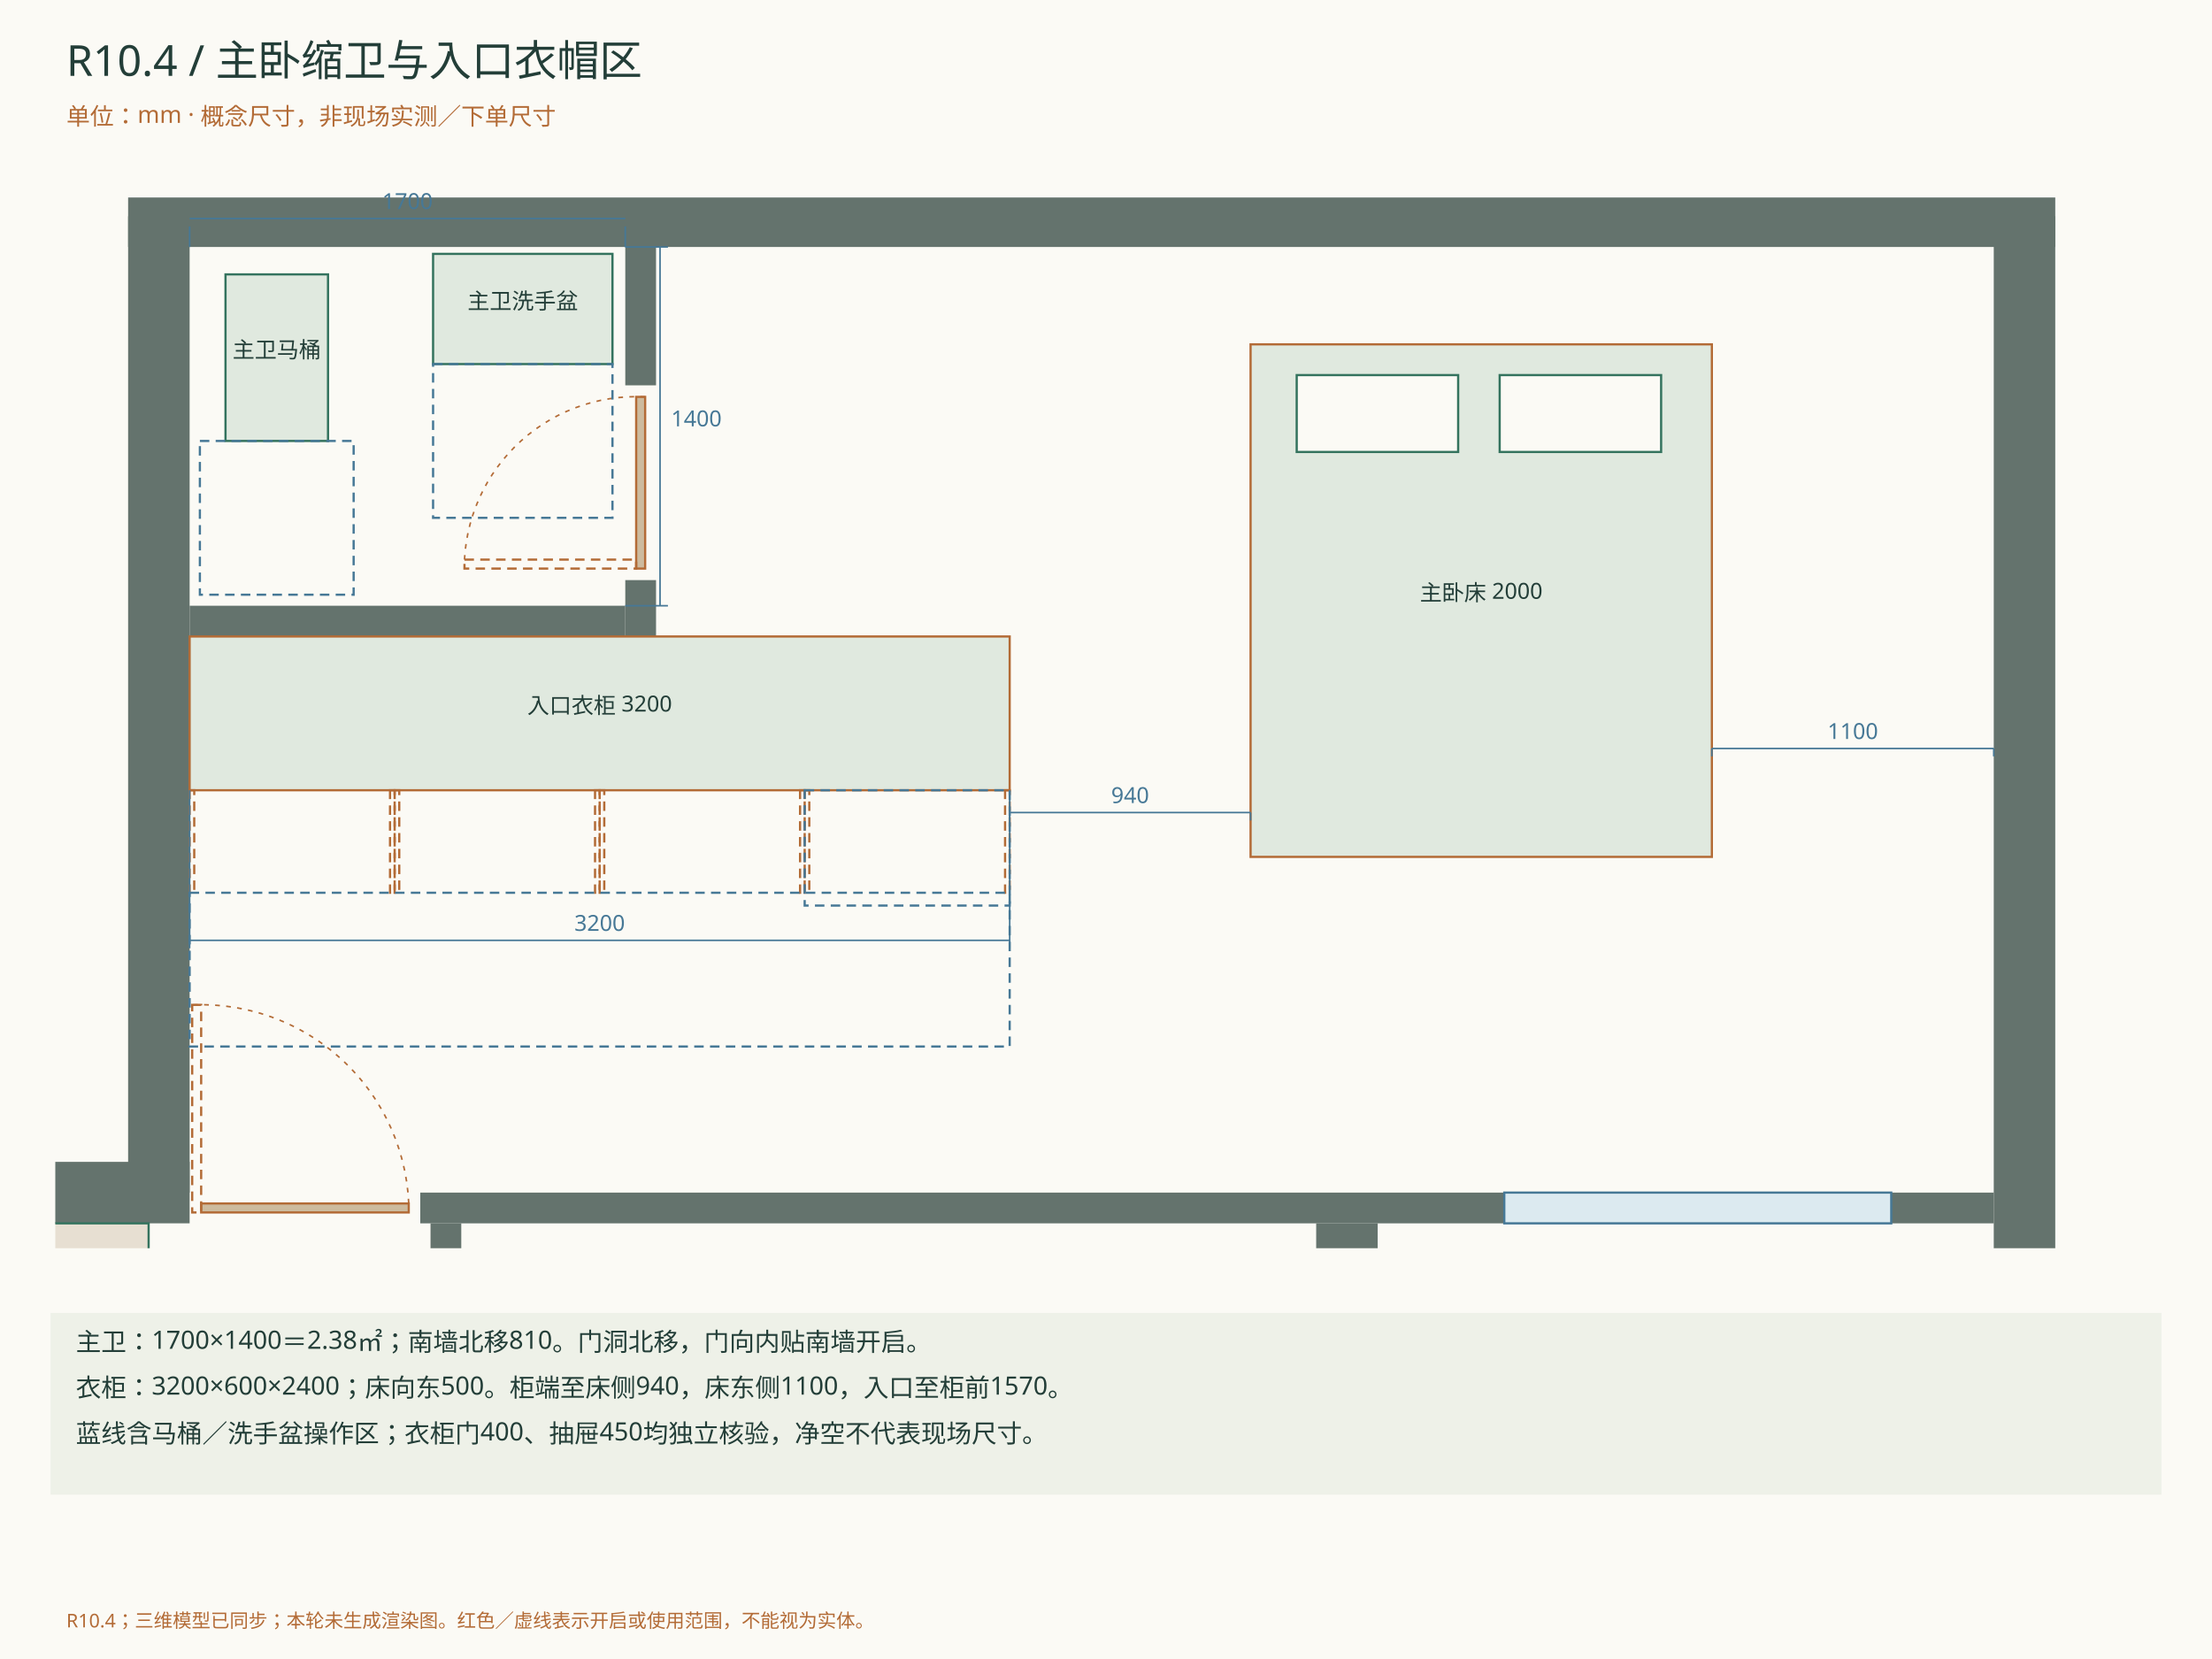
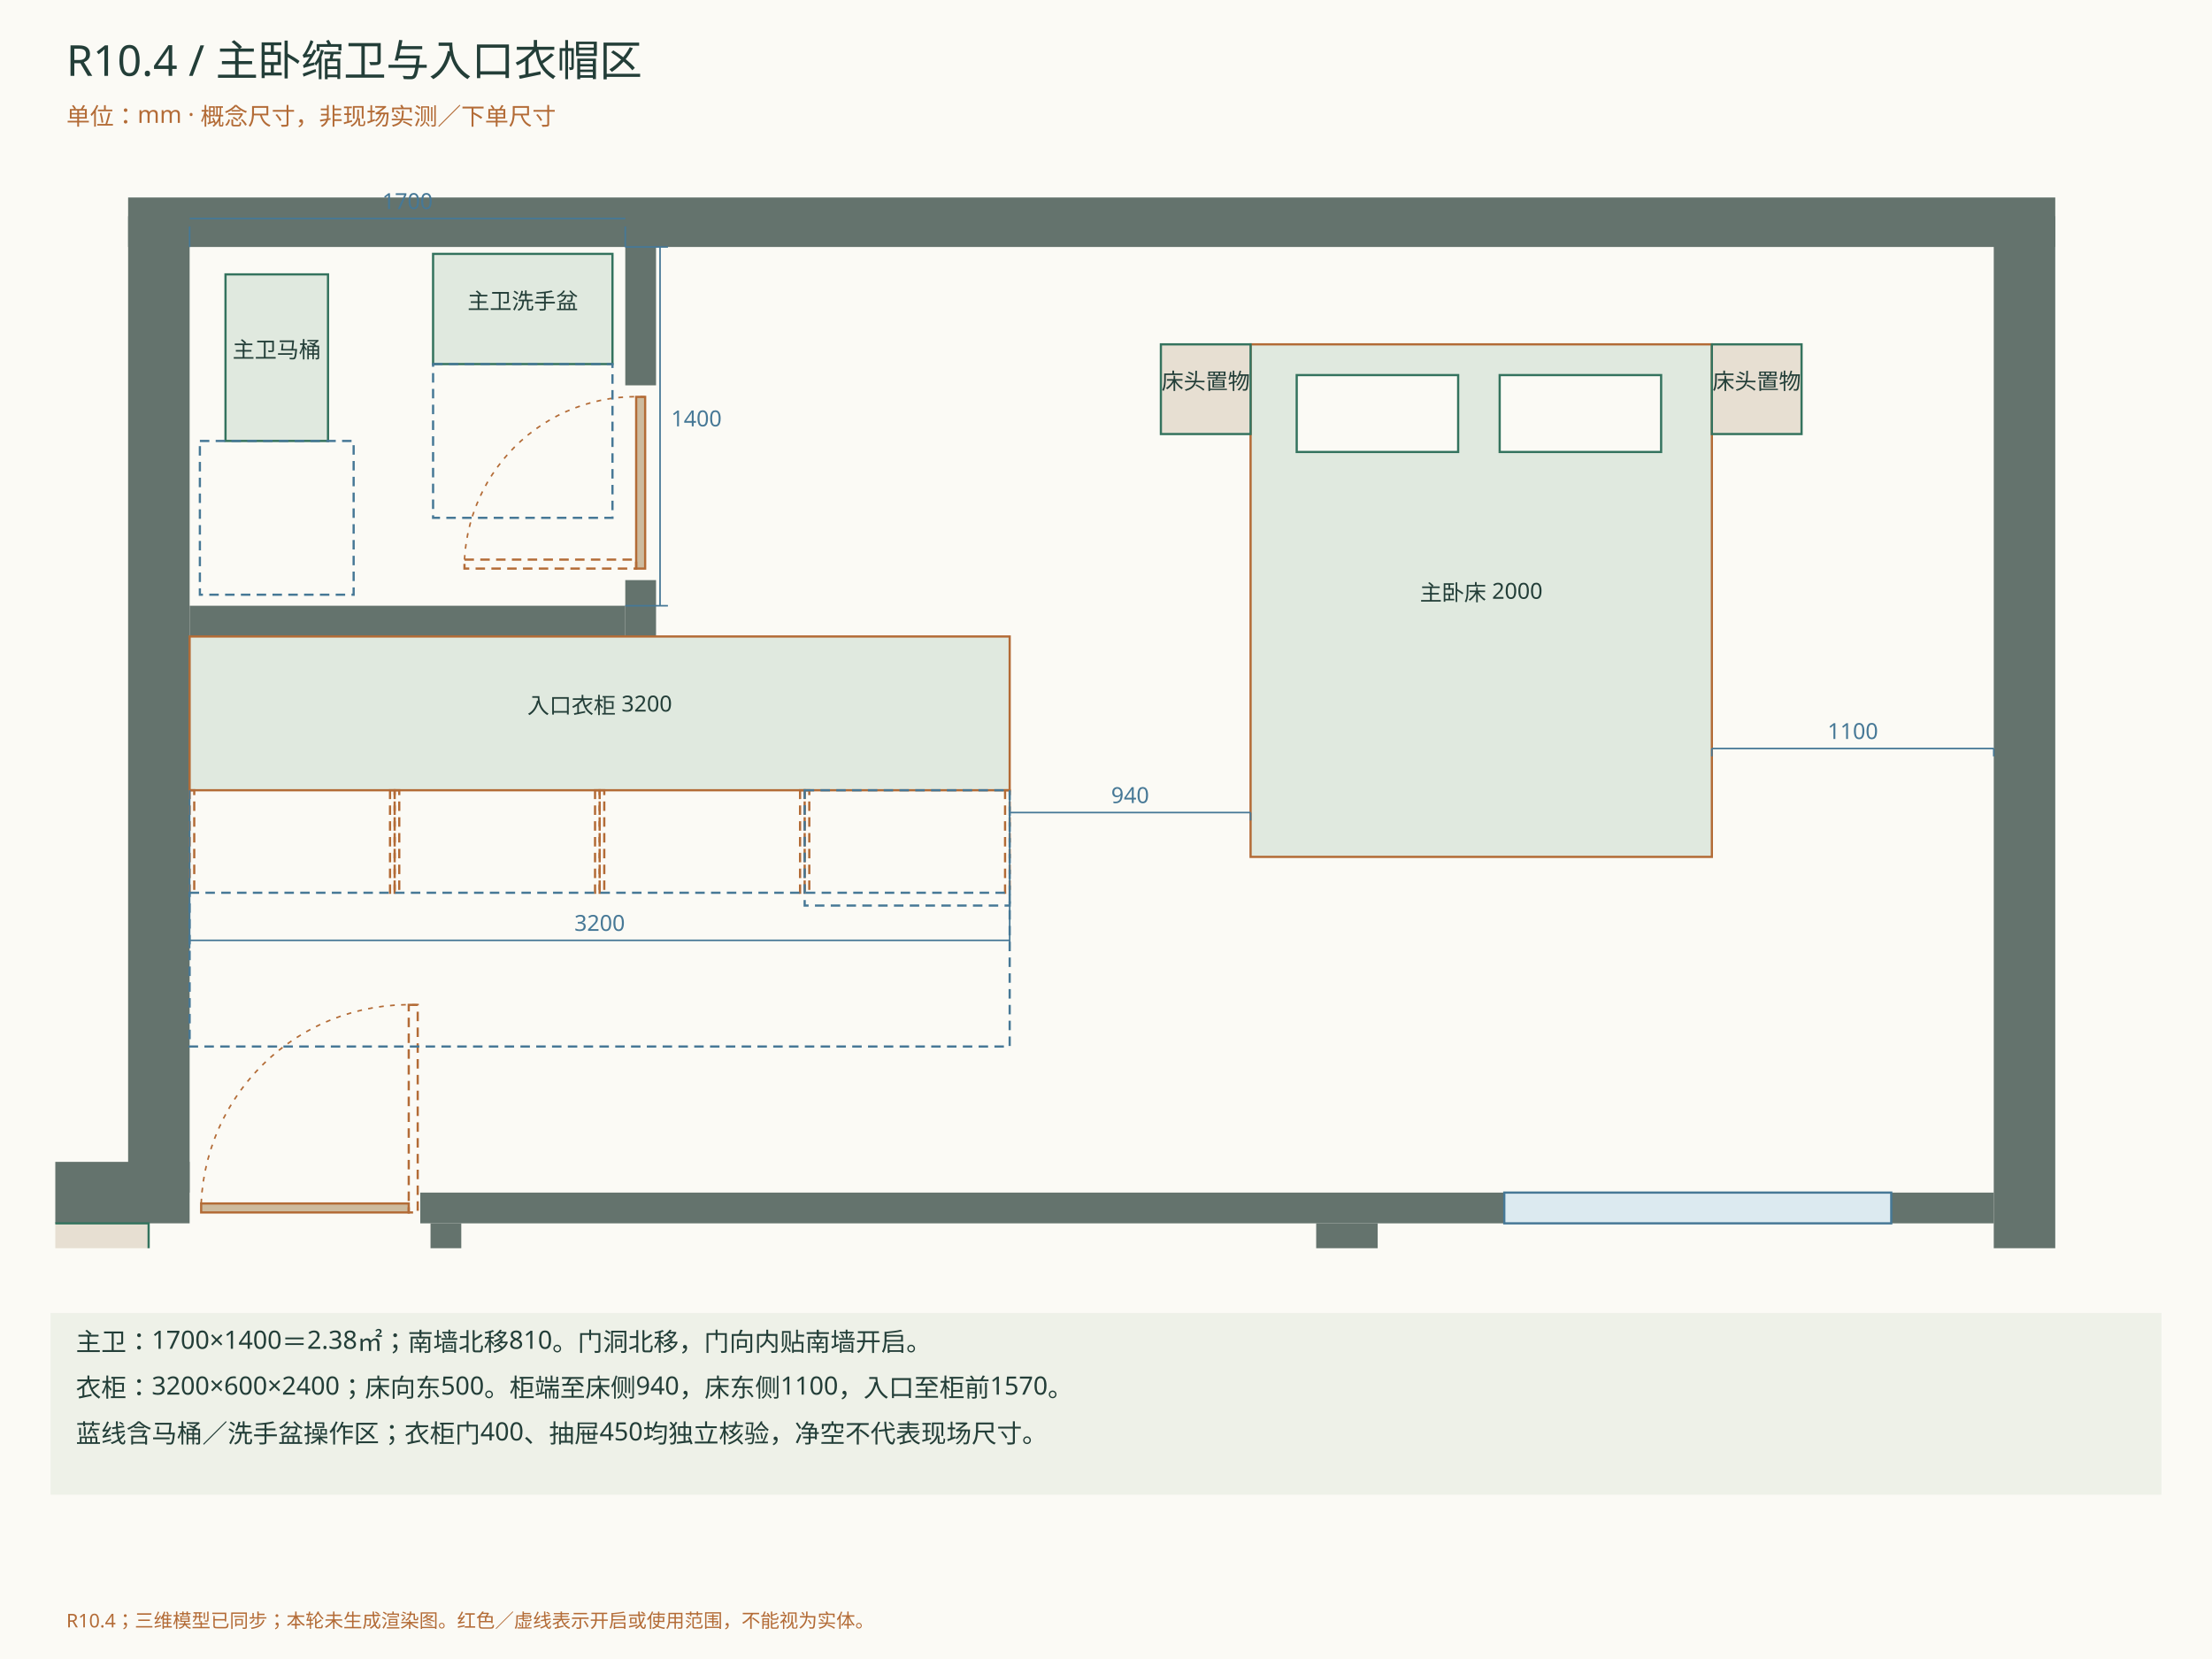
<svg xmlns="http://www.w3.org/2000/svg" viewBox="0 0 1400 1050" role="img">
  <rect width="100%" height="100%" fill="#fbfaf5" />
  <g font-family="PingFang SC, Microsoft YaHei, sans-serif">
    <text x="42" y="48" font-size="27" fill="#233e38" text-anchor="start">R10.4  /  主卧缩卫与入口衣帽区</text>
    <text x="42" y="79" font-size="15" fill="#b36b36" text-anchor="start">单位：mm · 概念尺寸，非现场实测／下单尺寸</text>
    <defs>
      <clipPath id="panel_3">
        <rect x="35" y="125" width="1320" height="665" fill="white" stroke="none" stroke-width="1.4" />
      </clipPath>
    </defs>
    <g clip-path="url(#panel_3)" data-plan="true" data-world="[-650, 6050, 7550, 4100]" data-frame="[35, 125, 1320, 665]" data-pulled="[]">
      <rect x="1261.87" y="136.84" width="38.927" height="656.89" fill="#64736d" stroke="none" stroke-width="1.4" data-wall="wall_A_east_0" data-box="6620,6027,240,4050" />
      <rect x="81.091" y="117.377" width="1219.71" height="38.927" fill="#64736d" stroke="none" stroke-width="1.4" data-wall="wall_A_north_0" data-box="-660,9957,7520,240" />
      <rect x="265.994" y="754.804" width="686.085" height="19.463" fill="#64736d" stroke="none" stroke-width="1.4" data-wall="wall_A_south1_0" data-box="480,6147,4230,120" />
      <rect x="1196.99" y="754.804" width="64.878" height="19.463" fill="#64736d" stroke="none" stroke-width="1.4" data-wall="wall_A_south2_0" data-box="6220,6147,400,120" />
      <rect x="81.091" y="136.84" width="38.927" height="617.963" fill="#64736d" stroke="none" stroke-width="1.4" data-wall="wall_A_west_0" data-box="-660,6267,240,3810" />
      <rect x="833.028" y="774.267" width="38.927" height="121.16" fill="#64736d" stroke="none" stroke-width="1.4" data-wall="wall_B_east1_0" data-box="3976,5400,240,747" />
      <rect x="833.028" y="1146.83" width="38.927" height="163.168" fill="#64736d" stroke="none" stroke-width="1.4" data-wall="wall_B_east2_0" data-box="3976,2844,240,1006" />
      <rect x="272.482" y="774.267" width="19.463" height="329.256" fill="#64736d" stroke="none" stroke-width="1.4" data-wall="wall_B_west1_0" data-box="520,4117,120,2030" />
      <rect x="272.482" y="1249.5" width="19.463" height="60.499" fill="#64736d" stroke="none" stroke-width="1.4" data-wall="wall_B_west2_0" data-box="520,2844,120,373" />
      <rect x="168.677" y="2257.54" width="703.278" height="19.463" fill="#64736d" stroke="none" stroke-width="1.4" data-wall="wall_CD_0" data-box="-120,-3118,4336,120" />
      <rect x="833.028" y="1771.28" width="38.927" height="89.207" fill="#64736d" stroke="none" stroke-width="1.4" data-wall="wall_C_east1_0" data-box="3976,-550,240,550" />
      <rect x="833.028" y="2128.11" width="38.927" height="129.432" fill="#64736d" stroke="none" stroke-width="1.4" data-wall="wall_C_east2_0" data-box="3976,-2998,240,798" />
      <rect x="168.677" y="2228.35" width="19.463" height="48.658" fill="#64736d" stroke="none" stroke-width="1.4" data-wall="wall_C_west_end_0" data-box="-120,-3118,120,300" />
      <rect x="833.028" y="2277" width="38.927" height="529.405" fill="#64736d" stroke="none" stroke-width="1.4" data-wall="wall_D_east_0" data-box="3976,-6382,240,3264" />
      <rect x="188.14" y="2786.95" width="181.659" height="19.463" fill="#64736d" stroke="none" stroke-width="1.4" data-wall="wall_D_south1_0" data-box="0,-6382,1120,120" />
      <rect x="635.799" y="2786.95" width="197.229" height="19.463" fill="#64736d" stroke="none" stroke-width="1.4" data-wall="wall_D_south2_0" data-box="2760,-6382,1216,120" />
      <rect x="168.677" y="2422.98" width="19.463" height="383.429" fill="#64736d" stroke="none" stroke-width="1.4" data-wall="wall_D_west2_0" data-box="-120,-6382,120,2364" />
      <rect x="-1.141" y="2643.89" width="19.463" height="176.793" fill="#64736d" stroke="none" stroke-width="1.4" data-wall="wall_balconyA_east_0" data-box="-1167,-6470,120,1090" />
      <rect x="-488.538" y="2604.96" width="97.317" height="19.463" fill="#64736d" stroke="none" stroke-width="1.4" data-wall="wall_balconyA_head1_0" data-box="-4172,-5260,600,120" />
      <rect x="-66.831" y="2604.96" width="235.507" height="38.927" fill="#64736d" stroke="none" stroke-width="1.4" data-wall="wall_balconyA_head2_0" data-box="-1572,-5380,1452,240" />
      <rect x="1014.2" y="1310" width="19.463" height="29.195" fill="#64736d" stroke="none" stroke-width="1.4" data-wall="wall_balconyB_NE_0" data-box="5093,2664,120,180" />
      <rect x="1014.2" y="1751.82" width="19.463" height="38.927" fill="#64736d" stroke="none" stroke-width="1.4" data-wall="wall_balconyB_SE_0" data-box="5093,-120,120,240" />
      <rect x="833.028" y="1329.46" width="19.463" height="239.076" fill="#64736d" stroke="none" stroke-width="1.4" data-wall="wall_balconyB_div1_0" data-box="3976,1250,120,1474" />
      <rect x="833.028" y="1706.4" width="19.463" height="64.878" fill="#64736d" stroke="none" stroke-width="1.4" data-wall="wall_balconyB_div2_0" data-box="3976,-0,120,400" />
      <rect x="447.652" y="1329.46" width="19.463" height="239.076" fill="#64736d" stroke="none" stroke-width="1.4" data-wall="wall_bath_east_0" data-box="1600,1250,120,1474" />
      <rect x="42.165" y="1310" width="790.863" height="19.463" fill="#64736d" stroke="none" stroke-width="1.4" data-wall="wall_bath_kitchen_north_0" data-box="-900,2724,4876,120" />
-       <rect x="61.628" y="1549.07" width="12.976" height="19.463" fill="#64736d" stroke="none" stroke-width="1.4" data-wall="wall_bath_south1_0" data-box="-780,1250,80,120" />
-       <rect x="204.36" y="1549.07" width="243.293" height="19.463" fill="#64736d" stroke="none" stroke-width="1.4" data-wall="wall_bath_south2_0" data-box="100,1250,1500,120" />
+       <rect x="61.628" y="1549.07" width="158.951" height="19.463" fill="#64736d" stroke="none" stroke-width="1.4" data-wall="wall_bath_south1_0" data-box="-780,1250,980,120" />
+       <rect x="350.335" y="1549.07" width="97.317" height="19.463" fill="#64736d" stroke="none" stroke-width="1.4" data-wall="wall_bath_south2_0" data-box="1000,1250,600,120" />
      <rect x="42.165" y="1329.46" width="19.463" height="239.076" fill="#64736d" stroke="none" stroke-width="1.4" data-wall="wall_bath_west_0" data-box="-900,1250,120,1474" />
      <rect x="-403.872" y="1472.19" width="38.927" height="96.344" fill="#64736d" stroke="none" stroke-width="1.4" data-wall="wall_entry_lower_0" data-box="-3650,1250,240,594" />
      <rect x="-527.465" y="1549.07" width="162.52" height="38.927" fill="#64736d" stroke="none" stroke-width="1.4" data-wall="wall_entry_step_0" data-box="-4412,1130,1002,240" />
      <rect x="-403.872" y="735.34" width="523.89" height="38.927" fill="#64736d" stroke="none" stroke-width="1.4" data-wall="wall_family_north_0" data-box="-3650,6147,3230,240" />
      <rect x="-403.872" y="774.267" width="38.927" height="555.194" fill="#64736d" stroke="none" stroke-width="1.4" data-wall="wall_family_west_0" data-box="-3650,2724,240,3423" />
      <rect x="-527.465" y="1588" width="38.927" height="1232.68" fill="#64736d" stroke="none" stroke-width="1.4" data-wall="wall_living_west_0" data-box="-4412,-6470,240,7600" />
      <rect x="395.75" y="136.84" width="19.463" height="107.049" fill="#64736d" stroke="none" stroke-width="1.4" data-wall="wall_master_bath_east1_0" data-box="1280,9417,120,660" />
      <rect x="395.75" y="367.157" width="19.463" height="35.683" fill="#64736d" stroke="none" stroke-width="1.4" data-wall="wall_master_bath_east2_0" data-box="1280,8437,120,220" />
      <rect x="120.018" y="383.377" width="275.732" height="19.463" fill="#64736d" stroke="none" stroke-width="1.4" data-wall="wall_master_bath_south_0" data-box="-420,8437,1700,120" />
      <rect x="-364.945" y="1310" width="4.866" height="19.463" fill="#64736d" stroke="none" stroke-width="1.4" data-wall="shoe_wall_west_return" data-box="-3410,2724,30,120" />
      <rect x="-214.104" y="1310" width="12.976" height="19.463" fill="#64736d" stroke="none" stroke-width="1.4" data-wall="shoe_wall_door_return" data-box="-2480,2724,80,120" />
      <rect x="952.079" y="754.804" width="244.915" height="19.463" fill="#dceaf0" stroke="#467896" stroke-width="1.4" />
      <rect x="871.955" y="1310" width="142.245" height="19.463" fill="#dceaf0" stroke="#467896" stroke-width="1.4" />
      <rect x="1014.2" y="1339.19" width="19.463" height="412.624" fill="#dceaf0" stroke="#467896" stroke-width="1.4" />
      <rect x="871.955" y="1771.28" width="142.245" height="19.463" fill="#dceaf0" stroke="#467896" stroke-width="1.4" />
      <rect x="-488.538" y="2801.22" width="487.396" height="19.463" fill="#dceaf0" stroke="#467896" stroke-width="1.4" />
      <rect x="833.028" y="895.427" width="121.646" height="251.402" fill="#dceaf0" stroke="#467896" stroke-width="1.4" />
      <rect x="833.028" y="1860.49" width="121.646" height="267.622" fill="#dceaf0" stroke="#467896" stroke-width="1.4" />
      <rect x="369.799" y="2786.95" width="266" height="113.537" fill="#dceaf0" stroke="#467896" stroke-width="1.4" />
      <polygon points="791.506,542.328 1083.46,542.328 1083.46,217.938 791.506,217.938" fill="#e0e9df" stroke="#b36b36" stroke-width="1.4" data-object="bedA" data-box="3720,7577,1800,2000" />
      <text x="937.482" y="380.133" font-size="14" fill="#233e38" text-anchor="middle">主卧床 2000</text>
      <rect x="820.701" y="237.401" width="102.183" height="48.658" fill="#fbfaf5" stroke="#34735e" stroke-width="1.4" />
      <rect x="949.16" y="237.401" width="102.183" height="48.658" fill="#fbfaf5" stroke="#34735e" stroke-width="1.4" />
      <polygon points="-181.665,887.804 94.067,887.804 94.067,774.267 -181.665,774.267" fill="#e7dfd2" stroke="#34735e" stroke-width="1.4" data-object="desk" data-box="-2280,5447,1700,700" />
      <text x="-43.799" y="831.035" font-size="14" fill="#233e38" text-anchor="middle">书桌</text>
      <polygon points="274.104,230.427 387.64,230.427 387.64,160.683 274.104,160.683" fill="#e0e9df" stroke="#34735e" stroke-width="1.4" data-object="Bath_A_basin" data-box="530,9500,700,430" />
      <text x="330.872" y="195.555" font-size="14" fill="#233e38" text-anchor="middle">主卫洗手盆</text>
      <polygon points="142.726,279.085 207.604,279.085 207.604,173.659 142.726,173.659" fill="#e0e9df" stroke="#34735e" stroke-width="1.4" data-object="Bath_A_wc" data-box="-280,9200,400,650" />
      <text x="175.165" y="226.372" font-size="14" fill="#233e38" text-anchor="middle">主卫马桶</text>
      <polygon points="120.018,500.157 639.043,500.157 639.043,402.84 120.018,402.84" fill="#e0e9df" stroke="#b36b36" stroke-width="1.4" data-object="entry_wardrobe" data-box="-420,7837,3200,600" />
      <text x="379.53" y="451.499" font-size="14" fill="#233e38" text-anchor="middle">入口衣柜 3200</text>
+       <polygon points="734.738,274.706 791.506,274.706 791.506,217.938 734.738,217.938" fill="#e7dfd2" stroke="#34735e" stroke-width="1.4" data-object="A_bedside_west" data-box="3370,9227,350,350" />
+       <text x="763.122" y="246.322" font-size="14" fill="#233e38" text-anchor="middle">床头置物</text>
+       <polygon points="1083.46,274.706 1140.23,274.706 1140.23,217.938 1083.46,217.938" fill="#e7dfd2" stroke="#34735e" stroke-width="1.4" data-object="A_bedside_east" data-box="5520,9227,350,350" />
+       <text x="1111.84" y="246.322" font-size="14" fill="#233e38" text-anchor="middle">床头置物</text>
      <rect x="127.317" y="761.697" width="131.378" height="5.677" fill="#cdbb9e" stroke="#b36b36" stroke-width="1.4" />
-       <rect x="121.64" y="635.996" width="5.677" height="131.378" fill="none" stroke="#b36b36" stroke-width="1.4" stroke-dasharray="6 4" />
-       <polyline points="258.695,761.697 258.218,754.829 257.382,747.995 256.19,741.215 254.644,734.506 252.749,727.887 250.511,721.377 247.935,714.992 245.028,708.751 241.799,702.671 238.255,696.768 234.408,691.059 230.267,685.559 225.844,680.283 221.151,675.246 216.201,670.461 211.007,665.942 205.584,661.701 199.947,657.75 194.11,654.099 188.09,650.759 181.903,647.738 175.567,645.045 169.099,642.687 162.516,640.672 155.837,639.003 149.079,637.686 142.262,636.725 135.404,636.122 128.524,635.879 121.64,635.996" fill="none" stroke="#b36b36" stroke-dasharray="3 4" />
+       <rect x="258.695" y="635.996" width="5.677" height="131.378" fill="none" stroke="#b36b36" stroke-width="1.4" stroke-dasharray="6 4" />
+       <polyline points="127.317,761.697 127.794,754.829 128.63,747.995 129.823,741.215 131.368,734.506 133.263,727.887 135.501,721.377 138.078,714.992 140.984,708.751 144.214,702.671 147.757,696.768 151.604,691.059 155.745,685.559 160.168,680.283 164.861,675.246 169.811,670.461 175.005,665.942 180.428,661.701 186.066,657.75 191.902,654.099 197.922,650.759 204.109,647.738 210.445,645.045 216.913,642.687 223.496,640.672 230.175,639.003 236.933,637.686 243.75,636.725 250.608,636.122 257.488,635.879 264.372,635.996" fill="none" stroke="#b36b36" stroke-dasharray="3 4" />
      <rect x="402.643" y="251.188" width="5.677" height="108.671" fill="#cdbb9e" stroke="#b36b36" stroke-width="1.4" />
      <rect x="293.973" y="354.182" width="108.671" height="5.677" fill="none" stroke="#b36b36" stroke-width="1.4" stroke-dasharray="6 4" />
      <polyline points="408.32,251.188 402.625,251.04 396.93,251.19 391.25,251.638 385.602,252.382 380.001,253.421 374.461,254.752 368.999,256.371 363.629,258.274 358.366,260.455 353.224,262.909 348.218,265.628 343.361,268.605 338.666,271.833 334.147,275.302 329.816,279.003 325.684,282.925 321.763,287.058 318.064,291.391 314.596,295.911 311.37,300.607 308.394,305.465 305.677,310.472 303.225,315.615 301.046,320.878 299.145,326.249 297.528,331.712 296.199,337.252 295.161,342.854 294.419,348.502 293.973,354.182" fill="none" stroke="#b36b36" stroke-dasharray="3 4" />
      <rect x="120.018" y="500.157" width="2.92" height="64.878" fill="none" stroke="#b36b36" stroke-width="1.4" stroke-dasharray="6 4" />
      <rect x="246.855" y="500.157" width="2.92" height="64.878" fill="none" stroke="#b36b36" stroke-width="1.4" stroke-dasharray="6 4" />
      <rect x="249.774" y="500.157" width="2.92" height="64.878" fill="none" stroke="#b36b36" stroke-width="1.4" stroke-dasharray="6 4" />
      <rect x="376.611" y="500.157" width="2.92" height="64.878" fill="none" stroke="#b36b36" stroke-width="1.4" stroke-dasharray="6 4" />
      <rect x="379.53" y="500.157" width="2.92" height="64.878" fill="none" stroke="#b36b36" stroke-width="1.4" stroke-dasharray="6 4" />
      <rect x="506.367" y="500.157" width="2.92" height="64.878" fill="none" stroke="#b36b36" stroke-width="1.4" stroke-dasharray="6 4" />
      <rect x="509.287" y="500.157" width="2.92" height="64.878" fill="none" stroke="#b36b36" stroke-width="1.4" stroke-dasharray="6 4" />
      <rect x="636.123" y="500.157" width="2.92" height="64.878" fill="none" stroke="#b36b36" stroke-width="1.4" stroke-dasharray="6 4" />
      <rect x="509.287" y="500.157" width="129.756" height="72.988" fill="none" stroke="#467896" stroke-width="1.4" stroke-dasharray="6 4" />
      <rect x="120.018" y="565.035" width="519.024" height="97.317" fill="none" stroke="#467896" stroke-width="1.4" stroke-dasharray="6 4" />
      <rect x="126.506" y="279.085" width="97.317" height="97.317" fill="none" stroke="#467896" stroke-width="1.4" stroke-dasharray="6 4" />
      <rect x="274.104" y="230.427" width="113.537" height="97.317" fill="none" stroke="#467896" stroke-width="1.4" stroke-dasharray="6 4" />
    </g>
    <path d="M120.018,156.304 V143.304 M395.75,156.304 V143.304 M120.018,138.304 H395.75" fill="none" stroke="#467896" />
    <text x="257.884" y="132.304" font-size="14" fill="#467896" text-anchor="middle">1700</text>
    <path d="M395.75,383.377 H422.75 M395.75,156.304 H422.75 M417.75,383.377 V156.304" fill="none" stroke="#467896" />
    <text x="424.75" y="269.84" font-size="14" fill="#467896" text-anchor="start">1400</text>
    <path d="M120.018,500.157 V600.157 M639.043,500.157 V600.157 M120.018,595.157 H639.043" fill="none" stroke="#467896" />
    <text x="379.53" y="589.157" font-size="14" fill="#467896" text-anchor="middle">3200</text>
    <path d="M639.043,514.268 V519.268 M791.506,514.268 V519.268 M639.043,514.268 H791.506" fill="none" stroke="#467896" />
    <text x="715.274" y="508.268" font-size="14" fill="#467896" text-anchor="middle">940</text>
    <path d="M1083.457,473.72 V478.72 M1261.872,473.72 V478.72 M1083.457,473.72 H1261.872" fill="none" stroke="#467896" />
    <text x="1172.66" y="467.72" font-size="14" fill="#467896" text-anchor="middle">1100</text>
    <rect x="32" y="831" width="1336" height="115" fill="#eef1e8" stroke="none" stroke-width="1.4" />
    <text x="48" y="855" font-size="16" fill="#233e38" text-anchor="start">主卫：1700×1400＝2.38㎡；南墙北移810。门洞北移，门向内贴南墙开启。</text>
    <text x="48" y="884" font-size="16" fill="#233e38" text-anchor="start">衣柜：3200×600×2400；床向东500。柜端至床侧940，床东侧1100，入口至柜前1570。</text>
    <text x="48" y="913" font-size="16" fill="#233e38" text-anchor="start">蓝线含马桶／洗手盆操作区；衣柜门400、抽屉450均独立核验，净空不代表现场尺寸。</text>
    <text x="42" y="1030" font-size="12" fill="#b36b36" text-anchor="start">R10.4；三维模型已同步；本轮未生成渲染图。红色／虚线表示开启或使用范围，不能视为实体。</text>
  </g>
</svg>
